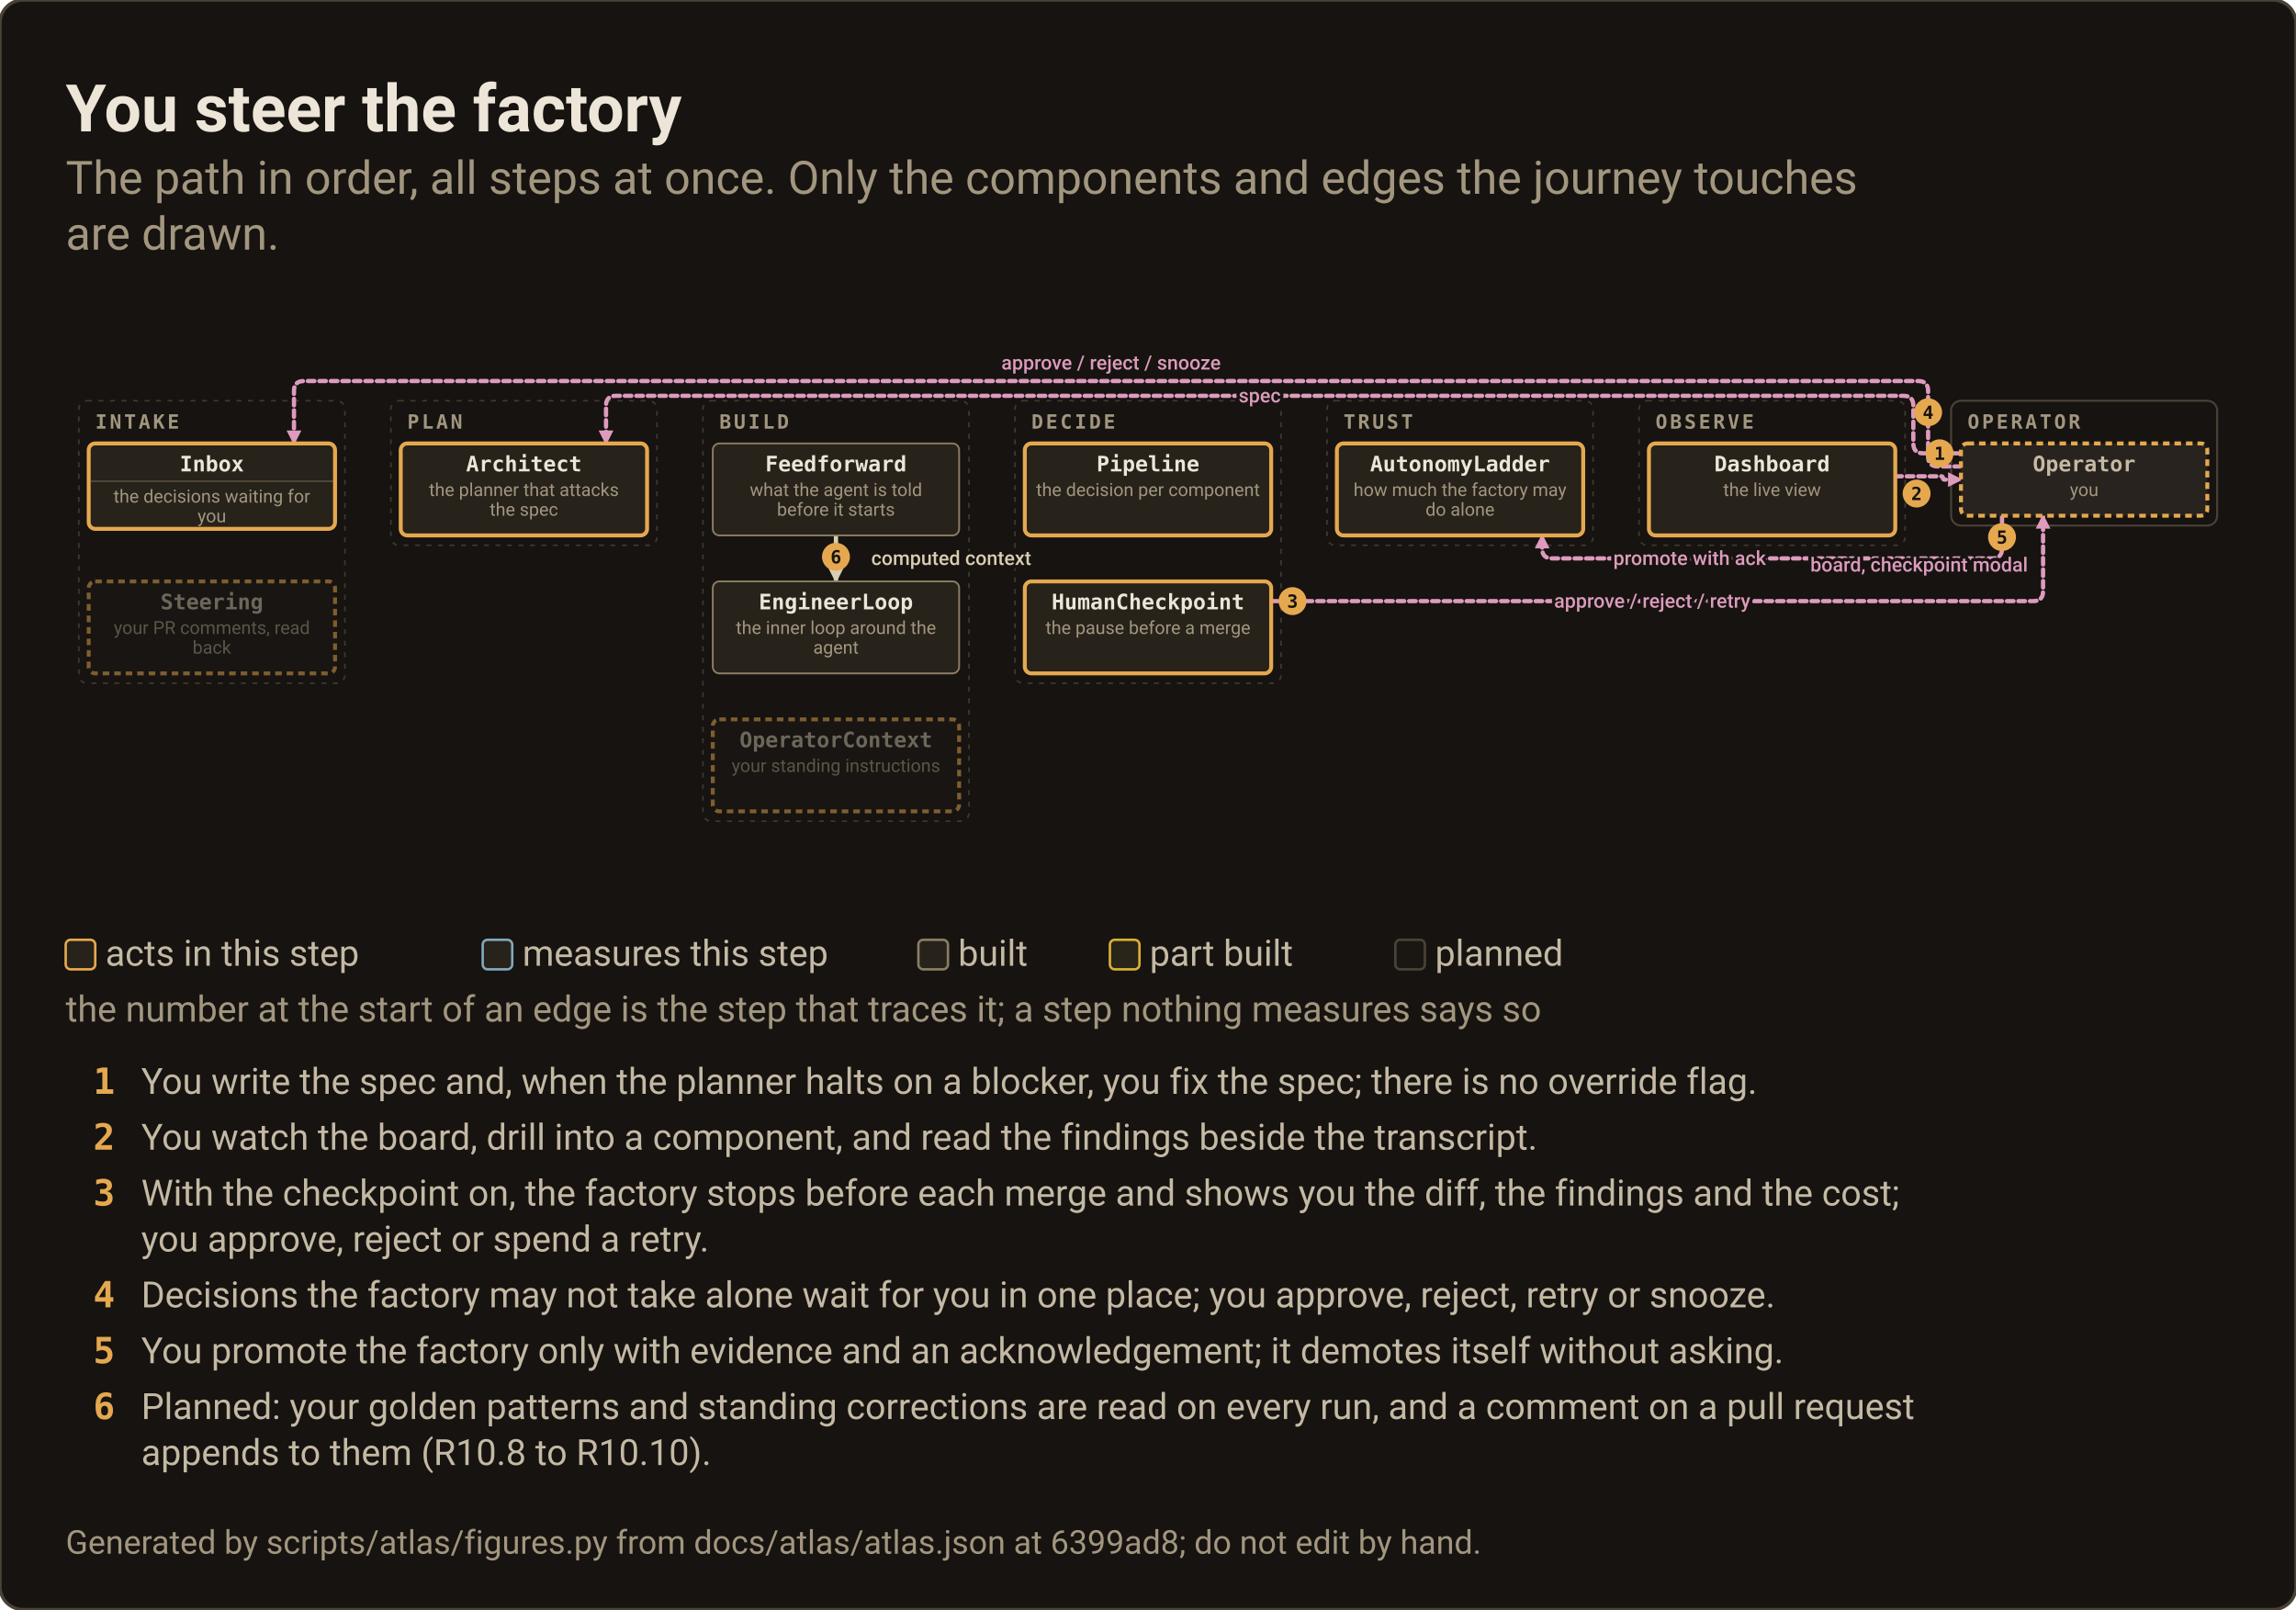
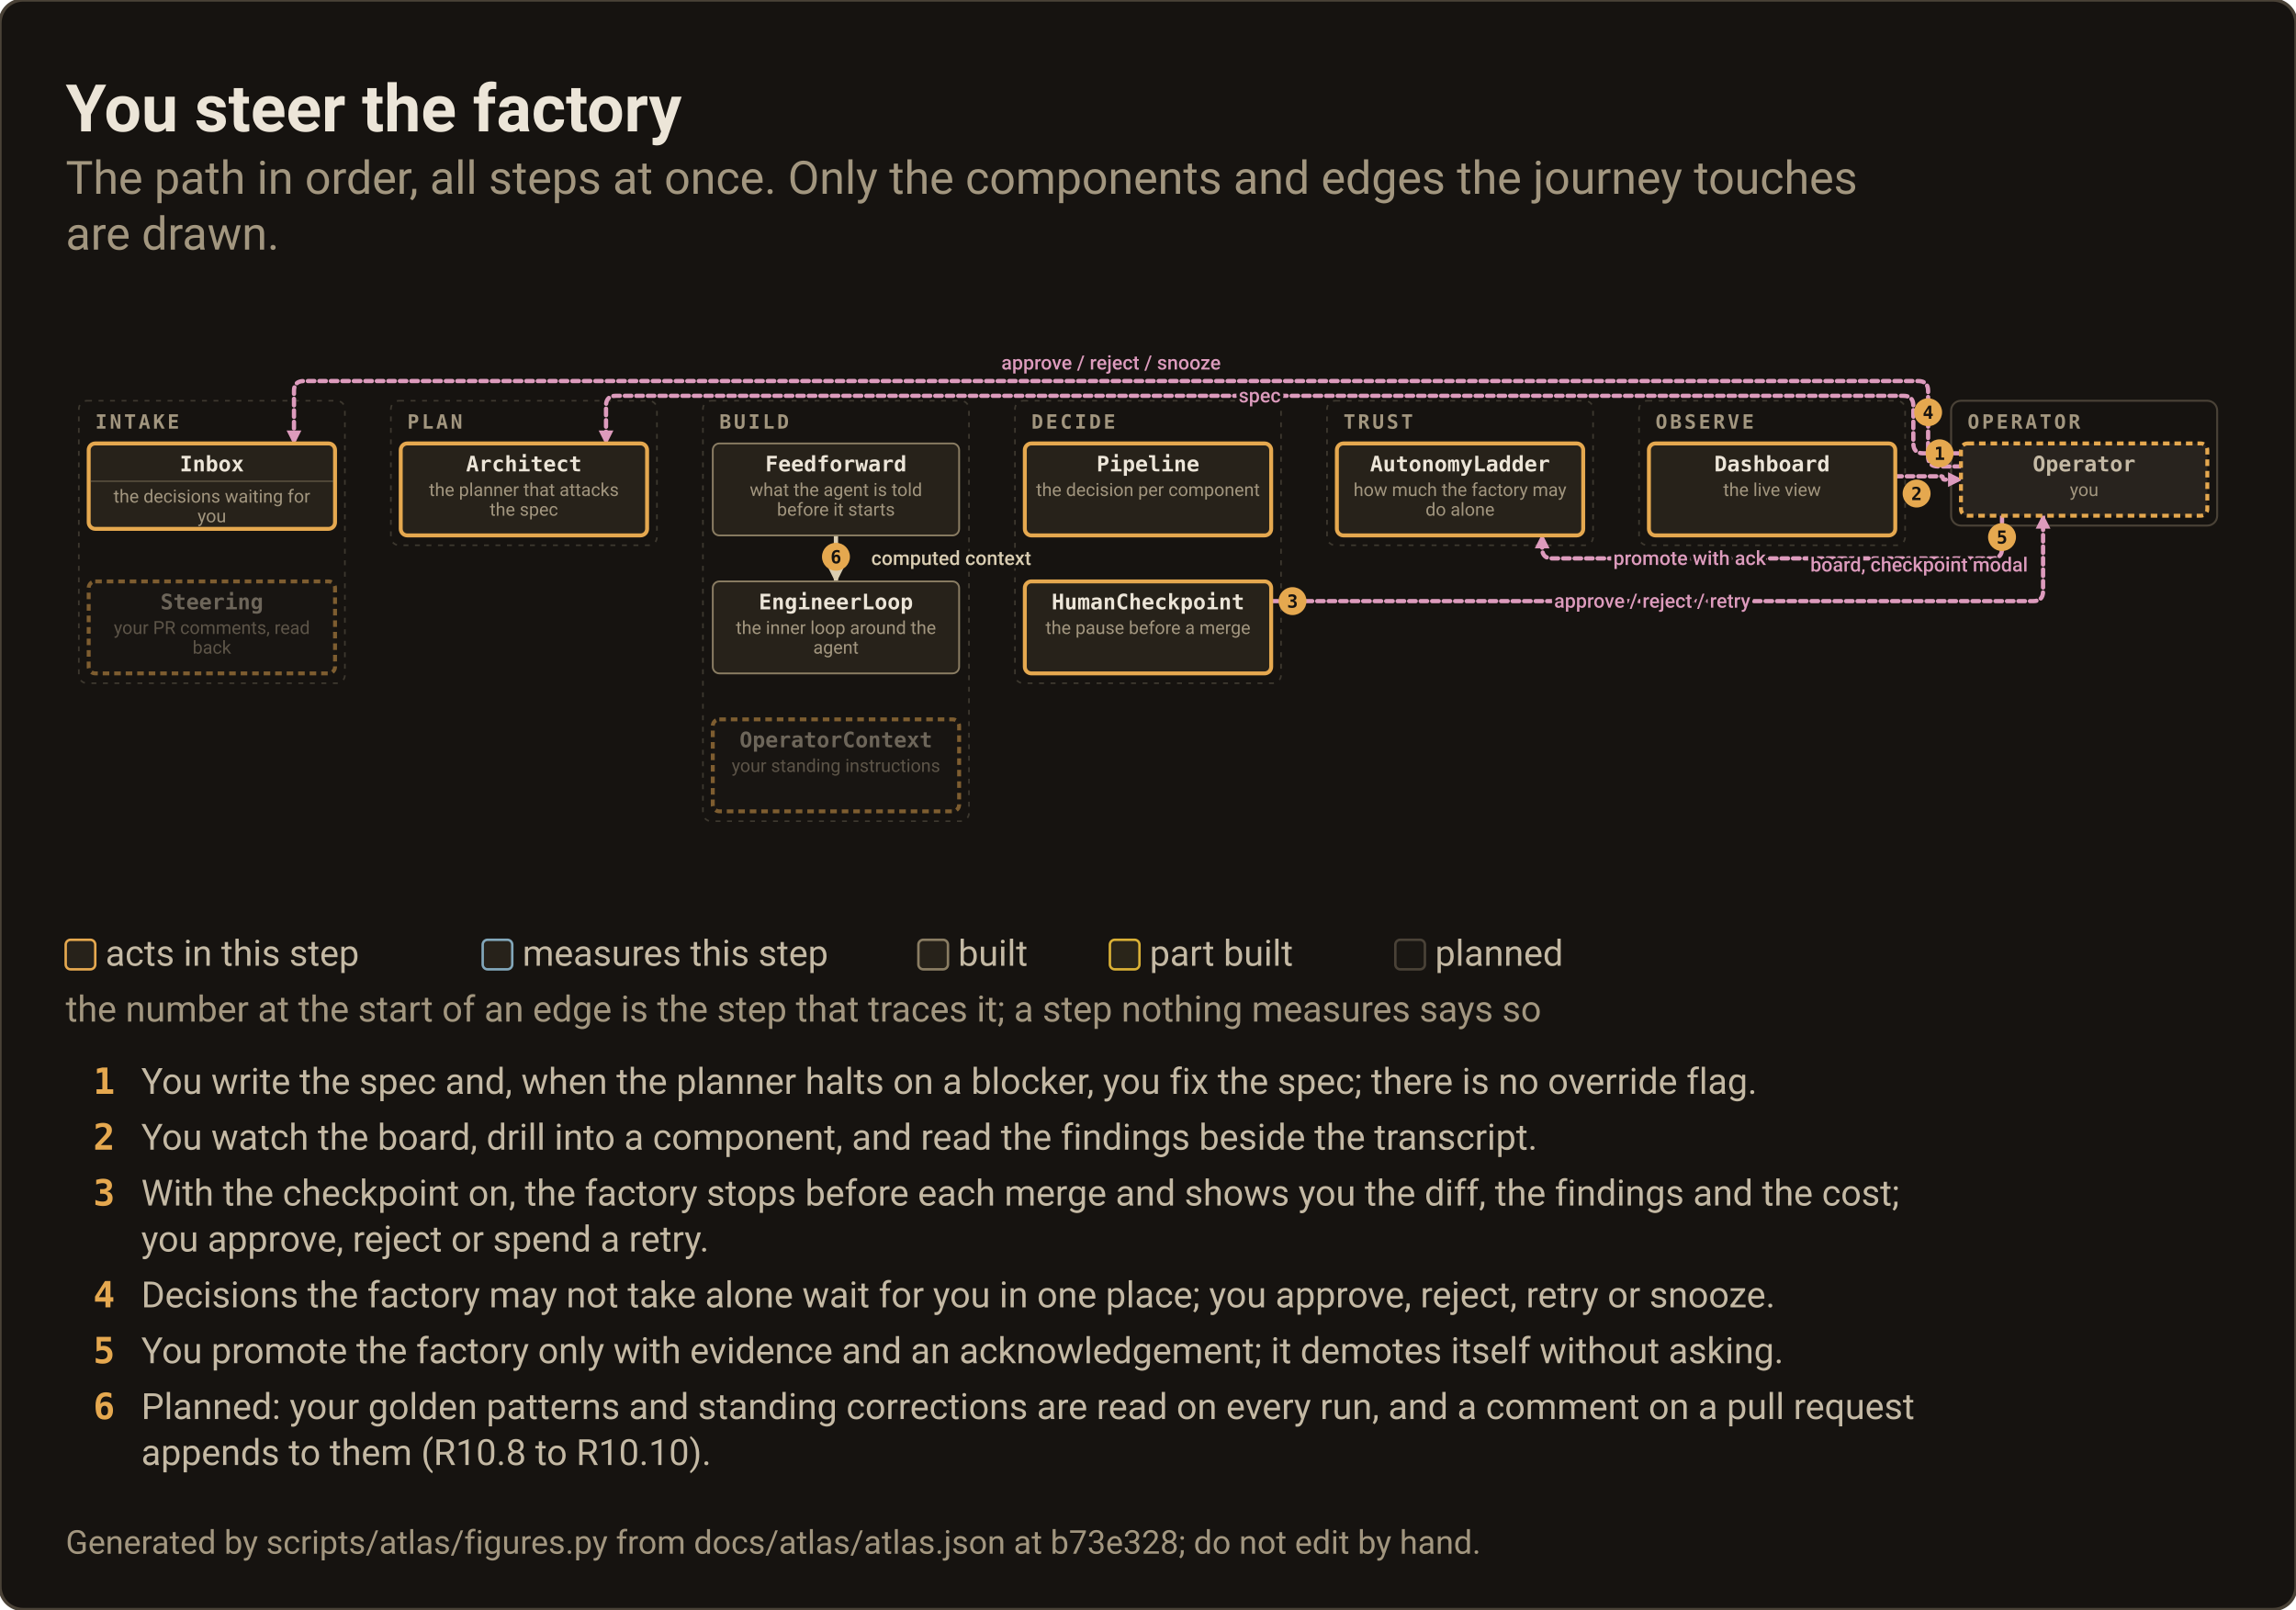
<svg xmlns="http://www.w3.org/2000/svg" width="1398" height="980" viewBox="0 0 1398 980" role="img" aria-label="Journey: You steer the factory">
  <rect x="0" y="0" width="1398" height="980" rx="14" fill="#161310" stroke="#4A4237" stroke-width="2" />
  <text x="40.0" y="80.0" class="c0">You steer the factory</text>
  <text x="40.0" y="118.0" class="c1">The path in order, all steps at once. Only the components and edges the journey touches</text>
  <text x="40.0" y="152.0" class="c1">are drawn.</text>
  <svg id="map" x="40.0" y="170.0" width="1318" height="380" viewBox="0 0 1318 380" overflow="visible">
    <defs>
      <marker id="map-m-work" viewBox="0 0 8 8" refX="7" refY="4" markerUnits="userSpaceOnUse" markerWidth="9" markerHeight="9" orient="auto-start-reverse">
        <path d="M0,0 L8,4 L0,8 z" fill="#D9CDB2" />
      </marker>
      <marker id="map-m-measure" viewBox="0 0 8 8" refX="7" refY="4" markerUnits="userSpaceOnUse" markerWidth="9" markerHeight="9" orient="auto-start-reverse">
        <path d="M0,0 L8,4 L0,8 z" fill="#82A7BA" />
      </marker>
      <marker id="map-m-feedback" viewBox="0 0 8 8" refX="7" refY="4" markerUnits="userSpaceOnUse" markerWidth="9" markerHeight="9" orient="auto-start-reverse">
        <path d="M0,0 L8,4 L0,8 z" fill="#E39A86" />
      </marker>
      <marker id="map-m-operator" viewBox="0 0 8 8" refX="7" refY="4" markerUnits="userSpaceOnUse" markerWidth="9" markerHeight="9" orient="auto-start-reverse">
        <path d="M0,0 L8,4 L0,8 z" fill="#DD9BBD" />
      </marker>
      <marker id="map-m-trust" viewBox="0 0 8 8" refX="7" refY="4" markerUnits="userSpaceOnUse" markerWidth="9" markerHeight="9" orient="auto-start-reverse">
        <path d="M0,0 L8,4 L0,8 z" fill="#B48EC9" />
      </marker>
      <marker id="map-m-learn" viewBox="0 0 8 8" refX="7" refY="4" markerUnits="userSpaceOnUse" markerWidth="9" markerHeight="9" orient="auto-start-reverse">
        <path d="M0,0 L8,4 L0,8 z" fill="#86C9A9" />
      </marker>
      <marker id="map-m-record" viewBox="0 0 8 8" refX="7" refY="4" markerUnits="userSpaceOnUse" markerWidth="9" markerHeight="9" orient="auto-start-reverse">
        <path d="M0,0 L8,4 L0,8 z" fill="#B7C27C" />
      </marker>
      <marker id="map-m-change" viewBox="0 0 8 8" refX="7" refY="4" markerUnits="userSpaceOnUse" markerWidth="9" markerHeight="9" orient="auto-start-reverse">
        <path d="M0,0 L8,4 L0,8 z" fill="#E26D5A" />
      </marker>
      <marker id="map-m-reach" viewBox="0 0 8 8" refX="7" refY="4" markerUnits="userSpaceOnUse" markerWidth="9" markerHeight="9" orient="auto-start-reverse">
        <path d="M0,0 L8,4 L0,8 z" fill="#E5A84F" />
      </marker>
    </defs>
    <style>#map .node.quiet{opacity:.42}#map .node.planned{opacity:.5}#map .node.planned.quiet{opacity:.3}#map .node.meas .node__box{stroke:#82A7BA;stroke-width:2.2}#map .node.acts .node__box{stroke:#E5A84F;stroke-width:2.4}#map .node__ring{display:none;fill:none;stroke:#82A7BA;stroke-width:1.6}#map .node.meas .node__ring{display:inline}#map .flow.planned{opacity:.35}#map .flowlbl.planned{opacity:.5}#map .flow.off,#map .flowlbl.off{display:none}#map .flow.hot{opacity:1;stroke-opacity:1;stroke-width:2.6}#map .flowlbl.hot{opacity:1}</style>
    <rect x="8.0" y="74.0" width="162.0" height="172.0" rx="5" fill="none" stroke="#A2967F" stroke-opacity=".28" stroke-width="1" stroke-dasharray="3 4" />
    <text x="18.0" y="91.0" class="t3">INTAKE</text>
    <rect x="198.0" y="74.0" width="162.0" height="88.0" rx="5" fill="none" stroke="#A2967F" stroke-opacity=".28" stroke-width="1" stroke-dasharray="3 4" />
    <text x="208.0" y="91.0" class="t3">PLAN</text>
    <rect x="388.0" y="74.0" width="162.0" height="256.0" rx="5" fill="none" stroke="#A2967F" stroke-opacity=".28" stroke-width="1" stroke-dasharray="3 4" />
    <text x="398.0" y="91.0" class="t3">BUILD</text>
    <rect x="578.0" y="74.0" width="162.0" height="172.0" rx="5" fill="none" stroke="#A2967F" stroke-opacity=".28" stroke-width="1" stroke-dasharray="3 4" />
    <text x="588.0" y="91.0" class="t3">DECIDE</text>
    <rect x="768.0" y="74.0" width="162.0" height="88.0" rx="5" fill="none" stroke="#A2967F" stroke-opacity=".28" stroke-width="1" stroke-dasharray="3 4" />
    <text x="778.0" y="91.0" class="t3">TRUST</text>
    <rect x="958.0" y="74.0" width="162.0" height="88.0" rx="5" fill="none" stroke="#A2967F" stroke-opacity=".28" stroke-width="1" stroke-dasharray="3 4" />
    <text x="968.0" y="91.0" class="t3">OBSERVE</text>
    <rect x="1148.0" y="74.0" width="162.0" height="76.0" rx="6" fill="none" stroke="#4A4237" stroke-width="1.2" />
    <text x="1158.0" y="91.0" class="t3">OPERATOR</text>
    <g data-layer="flow">
      <path id="map-f6" class="flow plan planned hot" data-edge="6" data-from="Operator" data-to="Architect" data-art="spec" data-kind="plan" data-layer="operator" d="M 1154.0 106.0 L 1131.0 106.0 Q 1125.0 106.0 1125.0 100.0 L 1125.0 77.0 Q 1125.0 71.0 1119.0 71.0 L 335.0 71.0 Q 329.0 71.0 329.0 77.0 L 329.0 100.0" fill="none" stroke="#DD9BBD" stroke-opacity="0.82" stroke-width="1.2" stroke-dasharray="4 3" stroke-linecap="round" marker-end="url(#map-m-operator)" />
      <path id="map-f65" class="flow observe planned hot" data-edge="65" data-from="Dashboard" data-to="Operator" data-art="board, checkpoint modal" data-kind="observe" data-layer="operator" d="M 1114.0 120.0 L 1142.0 120.0 Q 1143.0 120.0 1143.0 121.0 L 1143.0 121.0 Q 1143.0 122.0 1144.0 122.0 L 1154.0 122.0" fill="none" stroke="#DD9BBD" stroke-opacity="0.82" stroke-width="1.2" stroke-dasharray="4 3" stroke-linecap="round" marker-end="url(#map-m-operator)" />
      <path id="map-f45" class="flow trust planned hot" data-edge="45" data-from="HumanCheckpoint" data-to="Operator" data-art="approve / reject / retry" data-kind="trust" data-layer="operator" d="M 734.0 196.0 L 1198.0 196.0 Q 1204.0 196.0 1204.0 190.0 L 1204.0 144.0" fill="none" stroke="#DD9BBD" stroke-opacity="0.82" stroke-width="1.2" stroke-dasharray="4 3" stroke-linecap="round" marker-end="url(#map-m-operator)" />
      <path id="map-f66" class="flow trust planned hot" data-edge="66" data-from="Operator" data-to="Inbox" data-art="approve / reject / snooze" data-kind="trust" data-layer="operator" d="M 1154.0 114.0 L 1140.0 114.0 Q 1134.0 114.0 1134.0 108.0 L 1134.0 68.0 Q 1134.0 62.0 1128.0 62.0 L 145.0 62.0 Q 139.0 62.0 139.0 68.0 L 139.0 100.0" fill="none" stroke="#DD9BBD" stroke-opacity="0.82" stroke-width="1.2" stroke-dasharray="4 3" stroke-linecap="round" marker-end="url(#map-m-operator)" />
      <path id="map-f67" class="flow trust planned hot" data-edge="67" data-from="Operator" data-to="AutonomyLadder" data-art="promote with ack" data-kind="trust" data-layer="operator" d="M 1179.0 144.0 L 1179.0 164.0 Q 1179.0 170.0 1173.0 170.0 L 905.0 170.0 Q 899.0 170.0 899.0 164.0 L 899.0 156.0" fill="none" stroke="#DD9BBD" stroke-opacity="0.82" stroke-width="1.2" stroke-dasharray="4 3" stroke-linecap="round" marker-end="url(#map-m-operator)" />
      <path id="map-f13" class="flow build hot" data-edge="13" data-from="Feedforward" data-to="EngineerLoop" data-art="computed context" data-kind="build" data-layer="work" d="M 469.0 156.0 L 469.0 184.0" fill="none" stroke="#D9CDB2" stroke-opacity="0.82" stroke-width="1.2" stroke-linecap="round" marker-end="url(#map-m-work)" />
    </g>
    <g class="node built acts" data-id="Inbox" data-kind="store" data-state="built" data-region="intake" role="button" tabindex="0" aria-label="Inbox, the decisions waiting for you, built">
      <rect class="node__box" x="14.0" y="100.0" width="150.0" height="52.0" rx="4.0" fill="#27221A" stroke="#8A7D63" stroke-width="1.1" />
      <rect class="node__ring" x="17.0" y="103.0" width="144.0" height="46.0" rx="3.0" />
      <text x="89.0" y="117.0" class="t4">Inbox</text>
      <line x1="15.0" y1="123.0" x2="163.0" y2="123.0" stroke="#8A7D63" stroke-opacity=".45" stroke-width="1" />
      <g data-layer="job">
        <text x="89.0" y="136.0" class="t5">the decisions waiting for</text>
        <text x="89.0" y="148.0" class="t5">you</text>
      </g>
    </g>
    <g class="node planned acts" data-id="Steering" data-kind="component" data-state="planned" data-region="intake" role="button" tabindex="0" aria-label="Steering, your PR comments, read back, planned">
      <rect class="node__box" x="14.0" y="184.0" width="150.0" height="56.0" rx="4.0" fill="#1A1713" stroke="#4A4237" stroke-width="1.1" stroke-dasharray="4 3" />
      <rect class="node__ring" x="17.0" y="187.0" width="144.0" height="50.0" rx="3.0" />
      <text x="89.0" y="201.0" class="t6">Steering</text>
      <g data-layer="job">
        <text x="89.0" y="216.0" class="t5">your PR comments, read</text>
        <text x="89.0" y="228.0" class="t5">back</text>
      </g>
    </g>
    <g class="node built acts" data-id="Architect" data-kind="component" data-state="built" data-region="plan" role="button" tabindex="0" aria-label="Architect, the planner that attacks the spec, built">
      <rect class="node__box" x="204.0" y="100.0" width="150.0" height="56.0" rx="4.0" fill="#27221A" stroke="#8A7D63" stroke-width="1.1" />
      <rect class="node__ring" x="207.0" y="103.0" width="144.0" height="50.0" rx="3.0" />
      <text x="279.0" y="117.0" class="t4">Architect</text>
      <g data-layer="job">
        <text x="279.0" y="132.0" class="t5">the planner that attacks</text>
        <text x="279.0" y="144.0" class="t5">the spec</text>
      </g>
    </g>
    <g class="node built" data-id="Feedforward" data-kind="component" data-state="built" data-region="build" role="button" tabindex="0" aria-label="Feedforward, what the agent is told before it starts, built">
      <rect class="node__box" x="394.0" y="100.0" width="150.0" height="56.0" rx="4.0" fill="#27221A" stroke="#8A7D63" stroke-width="1.1" />
      <rect class="node__ring" x="397.0" y="103.0" width="144.0" height="50.0" rx="3.0" />
      <text x="469.0" y="117.0" class="t4">Feedforward</text>
      <g data-layer="job">
        <text x="469.0" y="132.0" class="t5">what the agent is told</text>
        <text x="469.0" y="144.0" class="t5">before it starts</text>
      </g>
    </g>
    <g class="node built" data-id="EngineerLoop" data-kind="component" data-state="built" data-region="build" role="button" tabindex="0" aria-label="EngineerLoop, the inner loop around the agent, built">
      <rect class="node__box" x="394.0" y="184.0" width="150.0" height="56.0" rx="4.0" fill="#27221A" stroke="#8A7D63" stroke-width="1.1" />
      <rect class="node__ring" x="397.0" y="187.0" width="144.0" height="50.0" rx="3.0" />
      <text x="469.0" y="201.0" class="t4">EngineerLoop</text>
      <g data-layer="job">
        <text x="469.0" y="216.0" class="t5">the inner loop around the</text>
        <text x="469.0" y="228.0" class="t5">agent</text>
      </g>
    </g>
    <g class="node planned acts" data-id="OperatorContext" data-kind="component" data-state="planned" data-region="build" role="button" tabindex="0" aria-label="OperatorContext, your standing instructions, planned">
      <rect class="node__box" x="394.0" y="268.0" width="150.0" height="56.0" rx="4.0" fill="#1A1713" stroke="#4A4237" stroke-width="1.1" stroke-dasharray="4 3" />
      <rect class="node__ring" x="397.0" y="271.0" width="144.0" height="50.0" rx="3.0" />
      <text x="469.0" y="285.0" class="t6">OperatorContext</text>
      <g data-layer="job">
        <text x="469.0" y="300.0" class="t5">your standing instructions</text>
      </g>
    </g>
    <g class="node built acts" data-id="Pipeline" data-kind="component" data-state="built" data-region="decide" role="button" tabindex="0" aria-label="Pipeline, the decision per component, built">
      <rect class="node__box" x="584.0" y="100.0" width="150.0" height="56.0" rx="4.0" fill="#27221A" stroke="#8A7D63" stroke-width="1.1" />
      <rect class="node__ring" x="587.0" y="103.0" width="144.0" height="50.0" rx="3.0" />
      <text x="659.0" y="117.0" class="t4">Pipeline</text>
      <g data-layer="job">
        <text x="659.0" y="132.0" class="t5">the decision per component</text>
      </g>
    </g>
    <g class="node built acts" data-id="HumanCheckpoint" data-kind="component" data-state="built" data-region="decide" role="button" tabindex="0" aria-label="HumanCheckpoint, the pause before a merge, built">
      <rect class="node__box" x="584.0" y="184.0" width="150.0" height="56.0" rx="4.0" fill="#27221A" stroke="#8A7D63" stroke-width="1.1" />
      <rect class="node__ring" x="587.0" y="187.0" width="144.0" height="50.0" rx="3.0" />
      <text x="659.0" y="201.0" class="t4">HumanCheckpoint</text>
      <g data-layer="job">
        <text x="659.0" y="216.0" class="t5">the pause before a merge</text>
      </g>
    </g>
    <g class="node built acts" data-id="AutonomyLadder" data-kind="component" data-state="built" data-region="trust" role="button" tabindex="0" aria-label="AutonomyLadder, how much the factory may do alone, built">
      <rect class="node__box" x="774.0" y="100.0" width="150.0" height="56.0" rx="4.0" fill="#27221A" stroke="#8A7D63" stroke-width="1.1" />
      <rect class="node__ring" x="777.0" y="103.0" width="144.0" height="50.0" rx="3.0" />
      <text x="849.0" y="117.0" class="t4">AutonomyLadder</text>
      <g data-layer="job">
        <text x="849.0" y="132.0" class="t5">how much the factory may</text>
        <text x="849.0" y="144.0" class="t5">do alone</text>
      </g>
    </g>
    <g class="node built acts" data-id="Dashboard" data-kind="component" data-state="built" data-region="observe" role="button" tabindex="0" aria-label="Dashboard, the live view, built">
      <rect class="node__box" x="964.0" y="100.0" width="150.0" height="56.0" rx="4.0" fill="#27221A" stroke="#8A7D63" stroke-width="1.1" />
      <rect class="node__ring" x="967.0" y="103.0" width="144.0" height="50.0" rx="3.0" />
      <text x="1039.0" y="117.0" class="t4">Dashboard</text>
      <g data-layer="job">
        <text x="1039.0" y="132.0" class="t5">the live view</text>
      </g>
    </g>
    <g class="node actor acts" data-id="Operator" data-kind="actor" data-state="planned" data-region="operator" role="button" tabindex="0" aria-label="Operator, you, outside">
      <rect class="node__box" x="1154.0" y="100.0" width="150.0" height="44.0" rx="4.0" fill="#28231E" stroke="#A2967F" stroke-width="1.1" stroke-dasharray="4 3" />
      <rect class="node__ring" x="1157.0" y="103.0" width="144.0" height="38.0" rx="3.0" />
      <text x="1229.0" y="117.0" class="t6">Operator</text>
      <g data-layer="job">
        <text x="1229.0" y="132.0" class="t5">you</text>
      </g>
    </g>
    <g data-layer="flow">
      <g class="flowlbl plan planned hot" data-edge="6" data-from="Operator" data-to="Architect" data-layer="operator">
        <text x="727.0" y="75.0" class="t1">spec</text>
      </g>
      <g class="flowlbl observe planned hot" data-edge="65" data-from="Dashboard" data-to="Operator" data-layer="operator">
        <text x="1128.5" y="178.0" class="t1">board, checkpoint modal</text>
      </g>
      <g class="flowlbl trust planned hot" data-edge="45" data-from="HumanCheckpoint" data-to="Operator" data-layer="operator">
        <text x="966.0" y="200.0" class="t1">approve / reject / retry</text>
      </g>
      <g class="flowlbl trust planned hot" data-edge="66" data-from="Operator" data-to="Inbox" data-layer="operator">
        <text x="636.5" y="55.0" class="t1">approve / reject / snooze</text>
      </g>
      <g class="flowlbl trust planned hot" data-edge="67" data-from="Operator" data-to="AutonomyLadder" data-layer="operator">
        <text x="988.8" y="174.0" class="t1">promote with ack</text>
      </g>
      <g class="flowlbl build hot" data-edge="13" data-from="Feedforward" data-to="EngineerLoop" data-layer="work">
        <text x="539.2" y="174.0" class="t2">computed context</text>
      </g>
    </g>
    <g data-layer="steps">
      <g class="step" data-edge="6">
        <circle cx="1141.0" cy="106.0" r="8.5" fill="#E5A84F" />
        <text x="1141.0" y="110.0" class="t0">1</text>
      </g>
      <g class="step" data-edge="65">
        <circle cx="1127.0" cy="130.5" r="8.5" fill="#E5A84F" />
        <text x="1127.0" y="134.5" class="t0">2</text>
      </g>
      <g class="step" data-edge="45">
        <circle cx="747.0" cy="196.0" r="8.5" fill="#E5A84F" />
        <text x="747.0" y="200.0" class="t0">3</text>
      </g>
      <g class="step" data-edge="66">
        <circle cx="1134.0" cy="81.0" r="8.5" fill="#E5A84F" />
        <text x="1134.0" y="85.0" class="t0">4</text>
      </g>
      <g class="step" data-edge="67">
        <circle cx="1179.0" cy="157.0" r="8.5" fill="#E5A84F" />
        <text x="1179.0" y="161.0" class="t0">5</text>
      </g>
      <g class="step" data-edge="13">
        <circle cx="469.0" cy="169.0" r="8.5" fill="#E5A84F" />
        <text x="469.0" y="173.0" class="t0">6</text>
      </g>
    </g>
    <style>#map .t0{font-family:ui-monospace,"SF Mono",SFMono-Regular,"JetBrains Mono",Menlo,Consolas,monospace;font-size:11.0px;font-weight:700;fill:#161310;text-anchor:middle}#map .t1{font-family:ui-sans-serif,system-ui,-apple-system,"SF Pro Text","Segoe UI",Roboto,"Helvetica Neue",Arial,sans-serif;font-size:12.0px;font-weight:500;fill:#DD9BBD;text-anchor:middle;paint-order:stroke;stroke:#161310;stroke-width:4;stroke-linejoin:round}#map .t2{font-family:ui-sans-serif,system-ui,-apple-system,"SF Pro Text","Segoe UI",Roboto,"Helvetica Neue",Arial,sans-serif;font-size:12.0px;font-weight:500;fill:#D9CDB2;text-anchor:middle;paint-order:stroke;stroke:#161310;stroke-width:4;stroke-linejoin:round}#map .t3{font-family:ui-monospace,"SF Mono",SFMono-Regular,"JetBrains Mono",Menlo,Consolas,monospace;font-size:12.0px;font-weight:600;fill:#A2967F;text-anchor:start;letter-spacing:.13em}#map .t4{font-family:ui-monospace,"SF Mono",SFMono-Regular,"JetBrains Mono",Menlo,Consolas,monospace;font-size:13.0px;font-weight:600;fill:#ECE5D8;text-anchor:middle}#map .t5{font-family:ui-sans-serif,system-ui,-apple-system,"SF Pro Text","Segoe UI",Roboto,"Helvetica Neue",Arial,sans-serif;font-size:11.0px;font-weight:400;fill:#A2967F;text-anchor:middle}#map .t6{font-family:ui-monospace,"SF Mono",SFMono-Regular,"JetBrains Mono",Menlo,Consolas,monospace;font-size:13.0px;font-weight:600;fill:#C4B9A4;text-anchor:middle}</style>
  </svg>
  <rect x="40.0" y="572.2" width="18" height="18" rx="3" fill="#27221A" stroke="#E5A84F" stroke-width="1.5" />
  <text x="64.2" y="588.0" class="c2">acts in this step</text>
  <rect x="293.9" y="572.2" width="18" height="18" rx="3" fill="#27221A" stroke="#82A7BA" stroke-width="1.5" />
  <text x="318.1" y="588.0" class="c2">measures this step</text>
  <rect x="559.2" y="572.2" width="18" height="18" rx="3" fill="#27221A" stroke="#8A7D63" stroke-width="1.5" />
  <text x="583.4" y="588.0" class="c2">built</text>
  <rect x="675.8" y="572.2" width="18" height="18" rx="3" fill="#2A2519" stroke="#D9B036" stroke-width="1.5" />
  <text x="700.0" y="588.0" class="c2">part built</text>
  <rect x="849.6" y="572.2" width="18" height="18" rx="3" fill="#1A1713" stroke="#4A4237" stroke-width="1.5" />
  <text x="873.8" y="588.0" class="c2">planned</text>
  <text x="40.0" y="622.0" class="c3">the number at the start of an edge is the step that traces it; a step nothing measures says so</text>
  <text x="70.0" y="666.0" class="c4">1</text>
  <text x="86.0" y="666.0" class="c2">You write the spec and, when the planner halts on a blocker, you fix the spec; there is no override flag.</text>
  <text x="70.0" y="700.0" class="c4">2</text>
  <text x="86.0" y="700.0" class="c2">You watch the board, drill into a component, and read the findings beside the transcript.</text>
  <text x="70.0" y="734.0" class="c4">3</text>
  <text x="86.0" y="734.0" class="c2">With the checkpoint on, the factory stops before each merge and shows you the diff, the findings and the cost;</text>
  <text x="86.0" y="762.0" class="c2">you approve, reject or spend a retry.</text>
  <text x="70.0" y="796.0" class="c4">4</text>
  <text x="86.0" y="796.0" class="c2">Decisions the factory may not take alone wait for you in one place; you approve, reject, retry or snooze.</text>
  <text x="70.0" y="830.0" class="c4">5</text>
  <text x="86.0" y="830.0" class="c2">You promote the factory only with evidence and an acknowledgement; it demotes itself without asking.</text>
  <text x="70.0" y="864.0" class="c4">6</text>
  <text x="86.0" y="864.0" class="c2">Planned: your golden patterns and standing corrections are read on every run, and a comment on a pull request</text>
  <text x="86.0" y="892.0" class="c2">appends to them (R10.8 to R10.10).</text>
-   <text x="40.0" y="946.0" class="c5">Generated by scripts/atlas/figures.py from docs/atlas/atlas.json at 6399ad8; do not edit by hand.</text>
+   <text x="40.0" y="946.0" class="c5">Generated by scripts/atlas/figures.py from docs/atlas/atlas.json at b73e328; do not edit by hand.</text>
  <style>.c0{font-family:ui-sans-serif,system-ui,-apple-system,"SF Pro Text","Segoe UI",Roboto,"Helvetica Neue",Arial,sans-serif;font-size:40.0px;font-weight:600;fill:#ECE5D8;text-anchor:start}.c1{font-family:ui-sans-serif,system-ui,-apple-system,"SF Pro Text","Segoe UI",Roboto,"Helvetica Neue",Arial,sans-serif;font-size:28.0px;font-weight:400;fill:#A2967F;text-anchor:start}.c2{font-family:ui-sans-serif,system-ui,-apple-system,"SF Pro Text","Segoe UI",Roboto,"Helvetica Neue",Arial,sans-serif;font-size:22.0px;font-weight:400;fill:#C4B9A4;text-anchor:start}.c3{font-family:ui-sans-serif,system-ui,-apple-system,"SF Pro Text","Segoe UI",Roboto,"Helvetica Neue",Arial,sans-serif;font-size:22.0px;font-weight:400;fill:#A2967F;text-anchor:start}.c4{font-family:ui-monospace,"SF Mono",SFMono-Regular,"JetBrains Mono",Menlo,Consolas,monospace;font-size:22.0px;font-weight:700;fill:#E5A84F;text-anchor:end}.c5{font-family:ui-sans-serif,system-ui,-apple-system,"SF Pro Text","Segoe UI",Roboto,"Helvetica Neue",Arial,sans-serif;font-size:20.0px;font-weight:400;fill:#A2967F;text-anchor:start}</style>
</svg>
